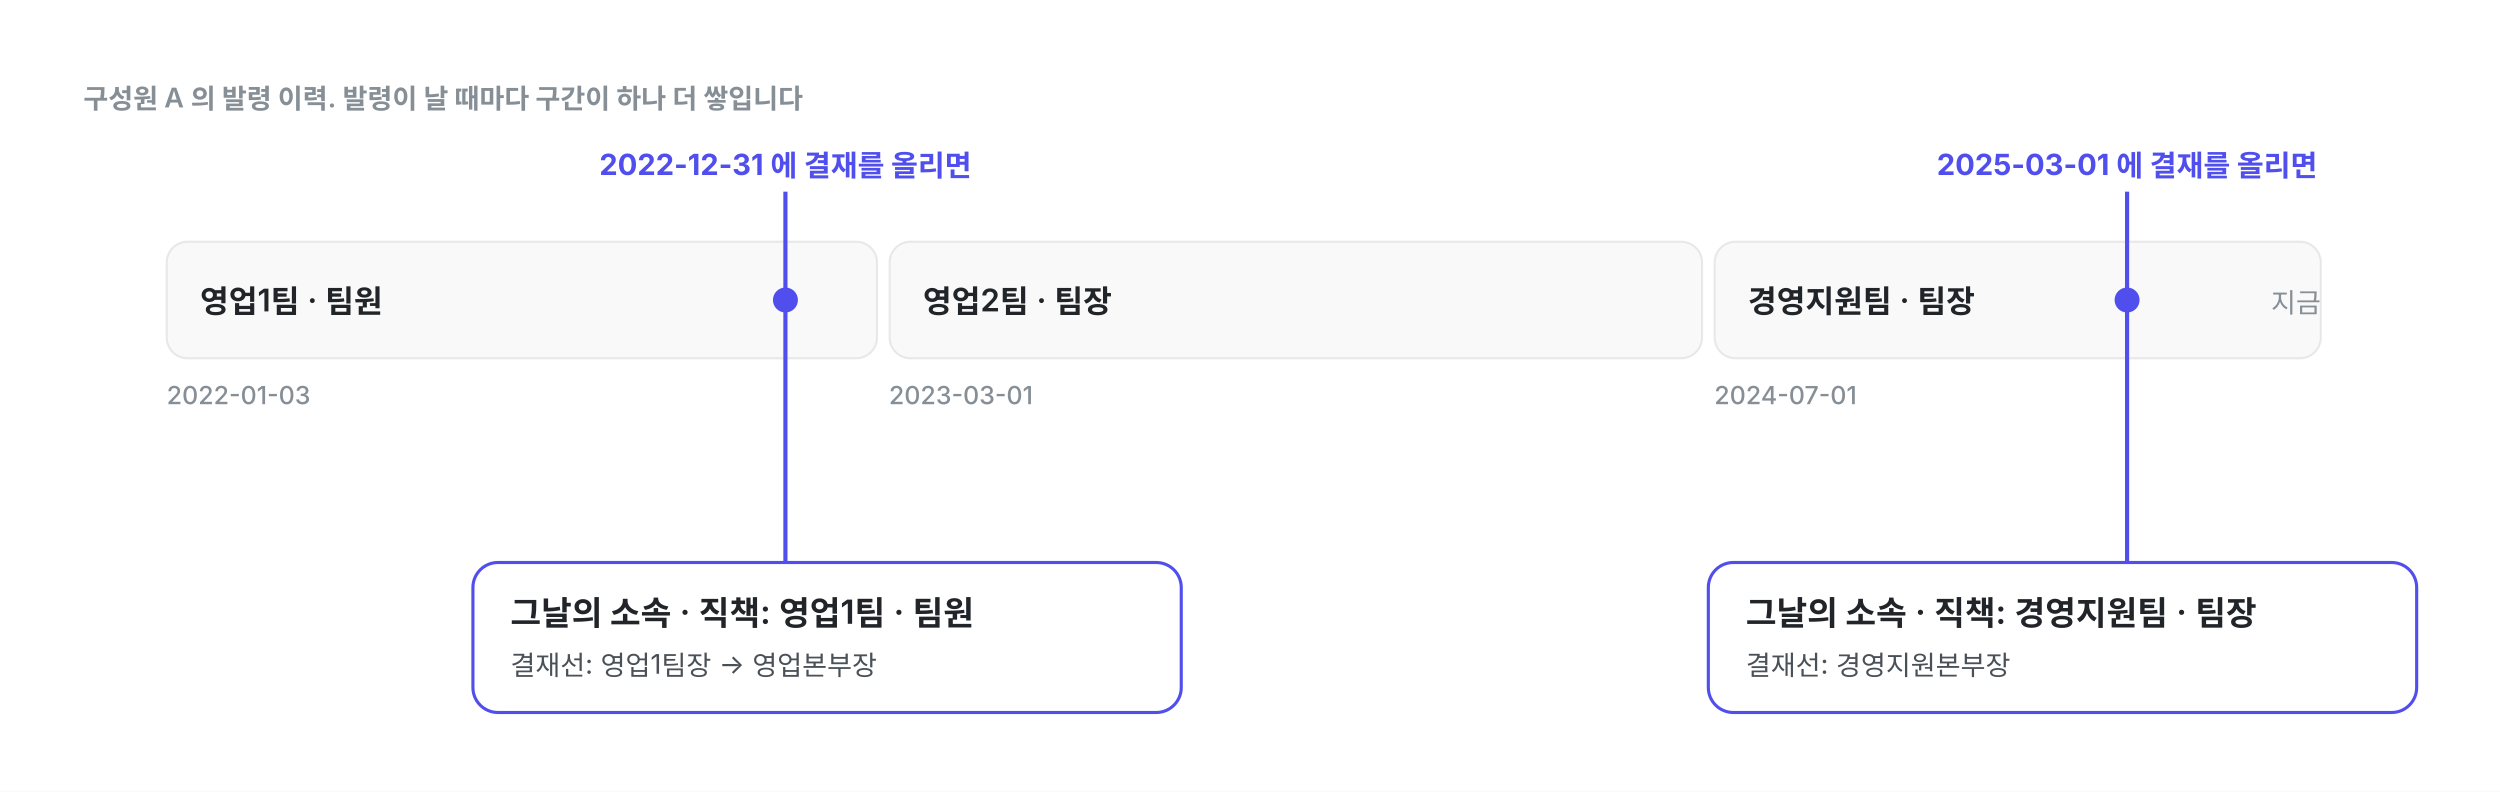
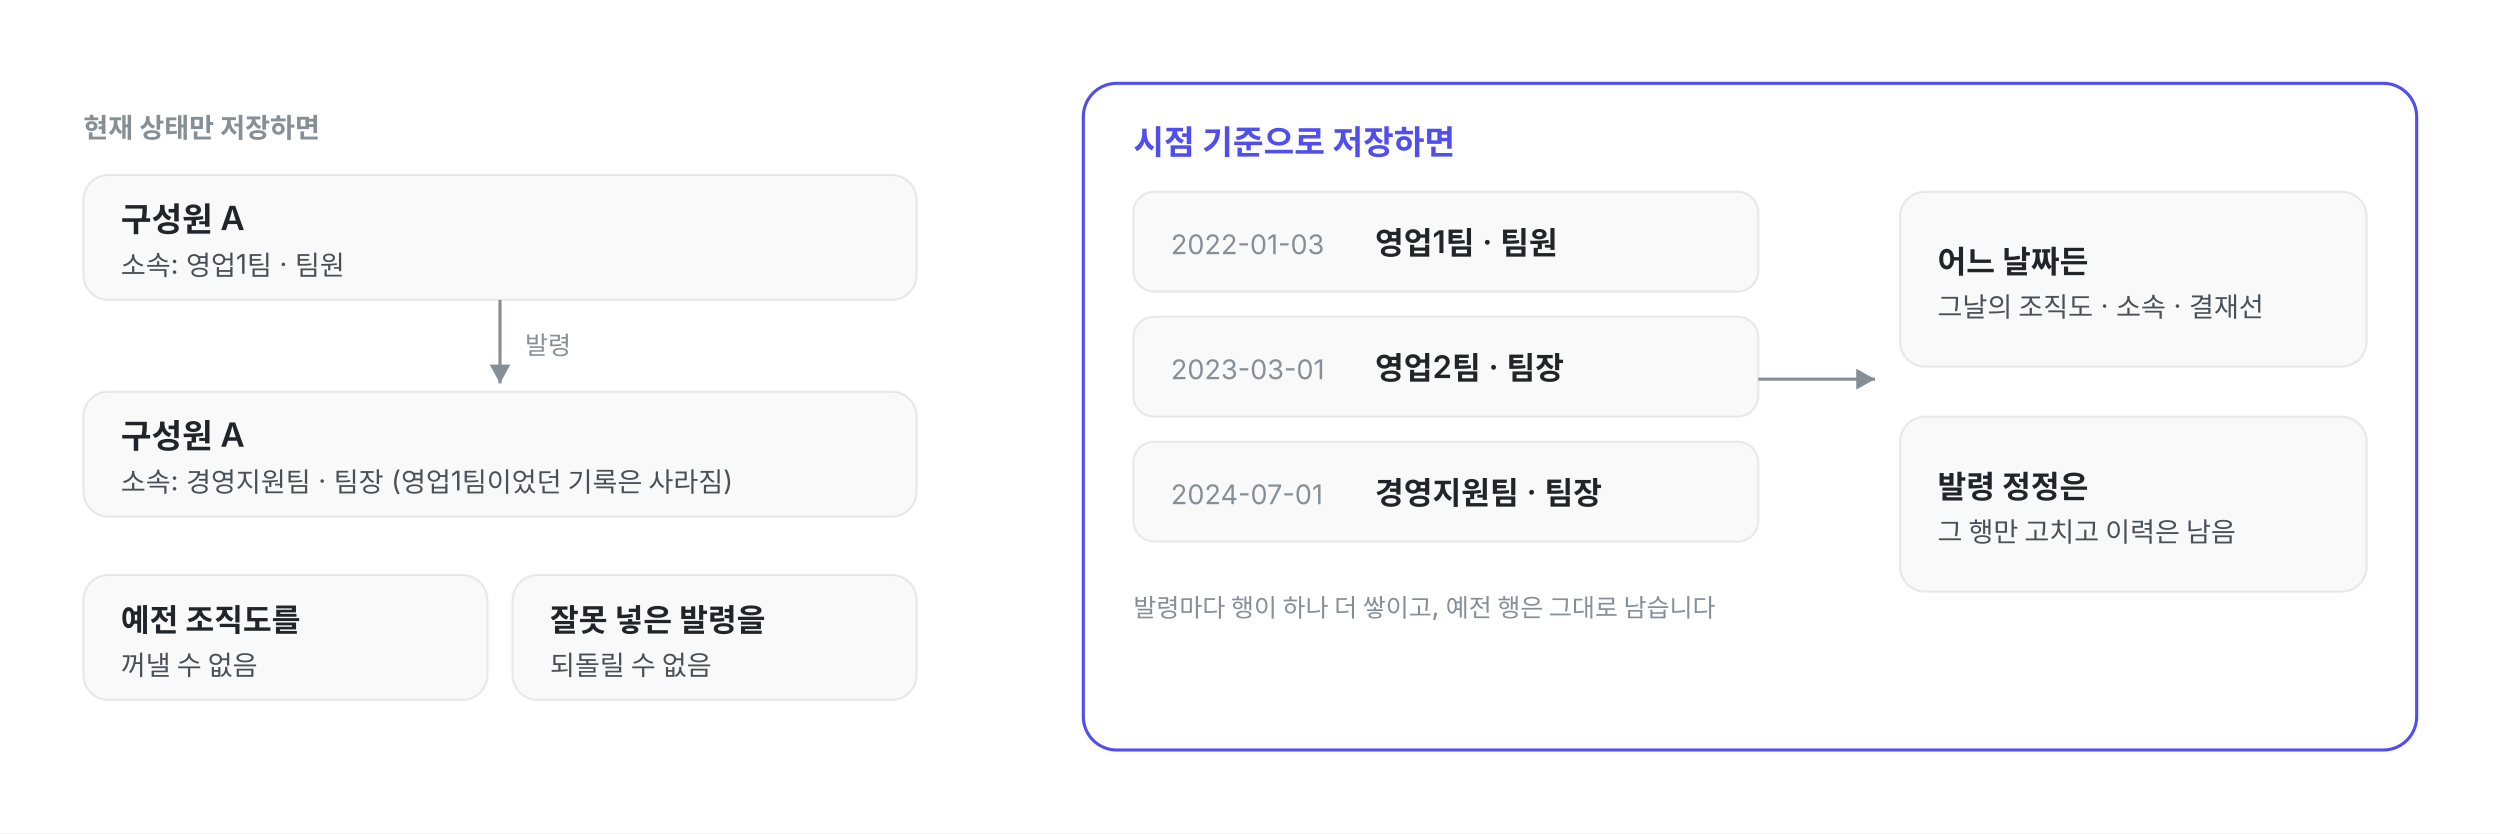
- <svg xmlns="http://www.w3.org/2000/svg" viewBox="0 0 1200 380" width="1200" height="380" font-family="Pretendard Variable, Pretendard, -apple-system, BlinkMacSystemFont, sans-serif" aria-hidden="true">
-   <rect width="1200" height="380" fill="#ffffff" />
-   <text x="40" y="52" font-size="13" font-weight="600" fill="#868e96" text-anchor="start">구성원 A 의 발령 이력. 발령이 날 때마다 구간이 하나 더 쌓입니다</text>
-   <rect x="80" y="116" width="341" height="56" rx="10" fill="#f9f9f9" stroke="#000000" stroke-opacity="0.08" />
-   <text x="96" y="150" font-size="15" font-weight="600" fill="#212529">영업1팀 · 팀원</text>
-   <text x="80.0" y="194" font-size="12" font-weight="500" fill="#868e96" text-anchor="start">2022-01-03</text>
-   <rect x="427" y="116" width="390" height="56" rx="10" fill="#f9f9f9" stroke="#000000" stroke-opacity="0.08" />
-   <text x="443" y="150" font-size="15" font-weight="600" fill="#212529">영업2팀 · 팀장</text>
-   <text x="426.667" y="194" font-size="12" font-weight="500" fill="#868e96" text-anchor="start">2023-03-01</text>
-   <rect x="823" y="116" width="291" height="56" rx="10" fill="#f9f9f9" stroke="#000000" stroke-opacity="0.08" />
-   <text x="839" y="150" font-size="15" font-weight="600" fill="#212529">경영지원팀 · 팀장</text>
-   <text x="822.857" y="194" font-size="12" font-weight="500" fill="#868e96" text-anchor="start">2024-07-01</text>
-   <text x="1114" y="150" font-size="13" fill="#868e96" text-anchor="end">지금</text>
-   <path d="M377 92 V270" stroke="#504fed" stroke-width="2" />
-   <circle cx="377" cy="144.0" r="6" fill="#504fed" />
-   <text x="377" y="84" font-size="14" font-weight="700" fill="#504fed" text-anchor="middle">2022-12-31 에 결재를 올리면</text>
-   <rect x="227" y="270" width="340" height="72" rx="12" fill="#ffffff" stroke="#504fed" stroke-width="1.5" />
-   <text x="245" y="300" font-size="16" font-weight="600" fill="#212529">그날의 소속 · 직책: 영업1팀 · 팀원</text>
-   <text x="245" y="324" font-size="13" fill="#495057">결재선: 영업1팀장 → 영업본부장</text>
-   <path d="M1021 92 V270" stroke="#504fed" stroke-width="2" />
-   <circle cx="1021" cy="144.0" r="6" fill="#504fed" />
-   <text x="1021" y="84" font-size="14" font-weight="700" fill="#504fed" text-anchor="middle">2025-03-01 에 결재를 올리면</text>
-   <rect x="820" y="270" width="340" height="72" rx="12" fill="#ffffff" stroke="#504fed" stroke-width="1.5" />
-   <text x="838" y="300" font-size="16" font-weight="600" fill="#212529">그날의 소속 · 직책: 경영지원팀 · 팀장</text>
-   <text x="838" y="324" font-size="13" fill="#495057">결재선: 경영지원본부장</text>
+ <svg xmlns="http://www.w3.org/2000/svg" viewBox="0 0 1200 400" width="1200" height="400" font-family="Pretendard Variable, Pretendard, -apple-system, BlinkMacSystemFont, sans-serif" aria-hidden="true">
+   <rect width="1200" height="400" fill="#ffffff" />
+   <text x="40" y="66" font-size="13" font-weight="600" fill="#868e96" text-anchor="start">현재 상태만 저장하면</text>
+   <rect x="40" y="84" width="400" height="60" rx="12" fill="#f9f9f9" stroke="#000000" stroke-opacity="0.08" stroke-width="1" />
+   <text x="58" y="111" font-size="16" font-weight="600" fill="#212529">구성원 A</text>
+   <text x="58" y="132" font-size="13" fill="#495057" fill-opacity="1">소속: 영업1팀 · 팀원</text>
+   <path d="M240 144 L240 184" fill="none" stroke="#868e96" stroke-width="1.5" />
+   <polygon points="235,175 240,184 245,175" fill="#868e96" />
+   <text x="252" y="170" font-size="12" font-weight="500" fill="#868e96" text-anchor="start">발령</text>
+   <rect x="40" y="188" width="400" height="60" rx="12" fill="#f9f9f9" stroke="#000000" stroke-opacity="0.08" stroke-width="1" />
+   <text x="58" y="215" font-size="16" font-weight="600" fill="#212529">구성원 A</text>
+   <text x="58" y="236" font-size="13" fill="#495057" fill-opacity="1">소속: 경영지원팀 · 팀장 (영업1팀이었던 기록은 사라짐)</text>
+   <rect x="40" y="276" width="194" height="60" rx="12" fill="#f9f9f9" stroke="#000000" stroke-opacity="0.08" stroke-width="1" />
+   <text x="58" y="303" font-size="15" font-weight="600" fill="#212529">예전 조직도를</text>
+   <text x="58" y="324" font-size="13" fill="#495057" fill-opacity="1">꺼낼 수 없음</text>
+   <rect x="246" y="276" width="194" height="60" rx="12" fill="#f9f9f9" stroke="#000000" stroke-opacity="0.08" stroke-width="1" />
+   <text x="264" y="303" font-size="15" font-weight="600" fill="#212529">잘못 넣은 발령을</text>
+   <text x="264" y="324" font-size="13" fill="#495057" fill-opacity="1">되돌릴 수 없음</text>
+   <rect x="520" y="40" width="640" height="320" rx="16" fill="#ffffff" stroke="#504fed" stroke-width="1.5" />
+   <text x="544" y="74" font-size="16" font-weight="700" fill="#504fed" text-anchor="start">시점 기준으로 저장하면</text>
+   <rect x="544" y="92" width="300" height="48" rx="10" fill="#f9f9f9" stroke="#000000" stroke-opacity="0.08" />
+   <text x="562" y="122" font-size="13" fill="#868e96">2022-01-03</text>
+   <text x="660" y="122" font-size="15" font-weight="600" fill="#212529">영업1팀 · 팀원</text>
+   <rect x="544" y="152" width="300" height="48" rx="10" fill="#f9f9f9" stroke="#000000" stroke-opacity="0.08" />
+   <text x="562" y="182" font-size="13" fill="#868e96">2023-03-01</text>
+   <text x="660" y="182" font-size="15" font-weight="600" fill="#212529">영업2팀 · 팀장</text>
+   <rect x="544" y="212" width="300" height="48" rx="10" fill="#f9f9f9" stroke="#000000" stroke-opacity="0.08" />
+   <text x="562" y="242" font-size="13" fill="#868e96">2024-07-01</text>
+   <text x="660" y="242" font-size="15" font-weight="600" fill="#212529">경영지원팀 · 팀장</text>
+   <text x="544" y="296" font-size="12" font-weight="500" fill="#868e96" text-anchor="start">발령마다 행이 하나 더 쌓이고, 예전 행은 그대로 남습니다</text>
+   <path d="M844 182 L900 182" fill="none" stroke="#868e96" stroke-width="1.5" />
+   <polygon points="891,177 900,182 891,187" fill="#868e96" />
+   <rect x="912" y="92" width="224" height="84" rx="12" fill="#f9f9f9" stroke="#000000" stroke-opacity="0.08" stroke-width="1" />
+   <text x="930" y="131" font-size="15" font-weight="600" fill="#212529">어느 날짜든</text>
+   <text x="930" y="152" font-size="13" fill="#495057" fill-opacity="1">그날의 조직도 · 소속 · 결재선</text>
+   <rect x="912" y="200" width="224" height="84" rx="12" fill="#f9f9f9" stroke="#000000" stroke-opacity="0.08" stroke-width="1" />
+   <text x="930" y="239" font-size="15" font-weight="600" fill="#212529">발령 정정은</text>
+   <text x="930" y="260" font-size="13" fill="#495057" fill-opacity="1">그 행만 고치고 이력은 남음</text>
</svg>
